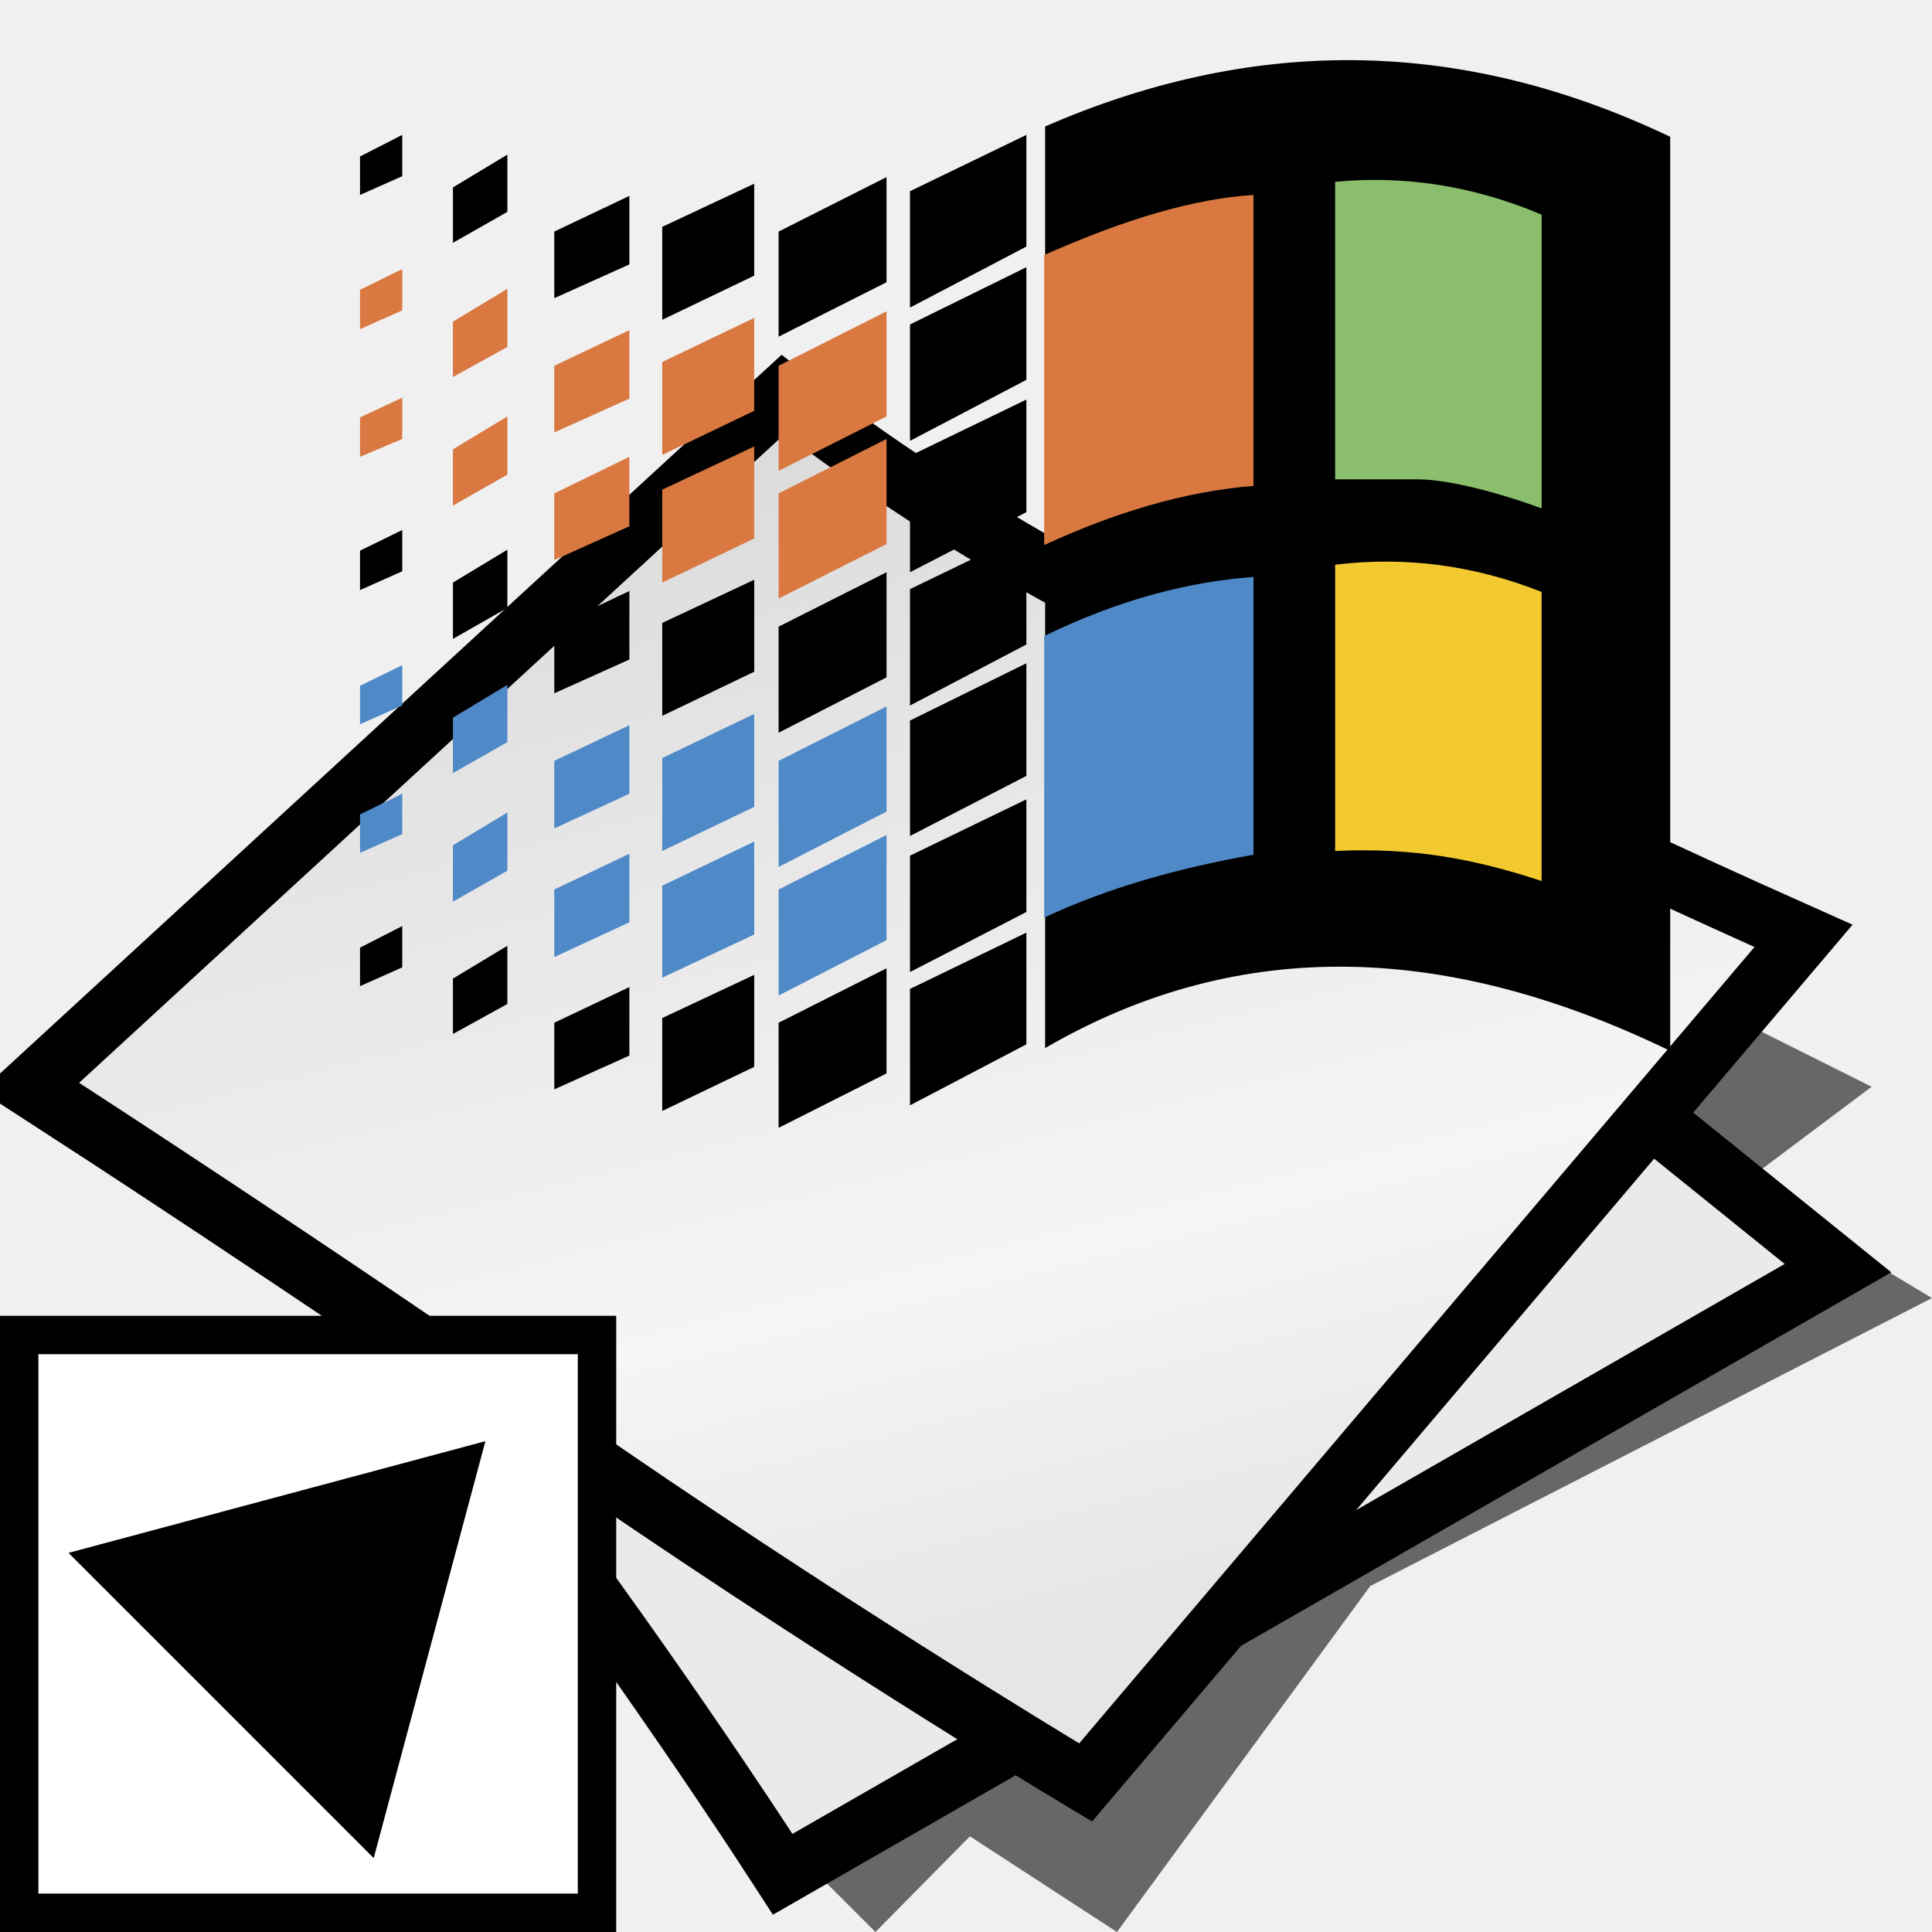
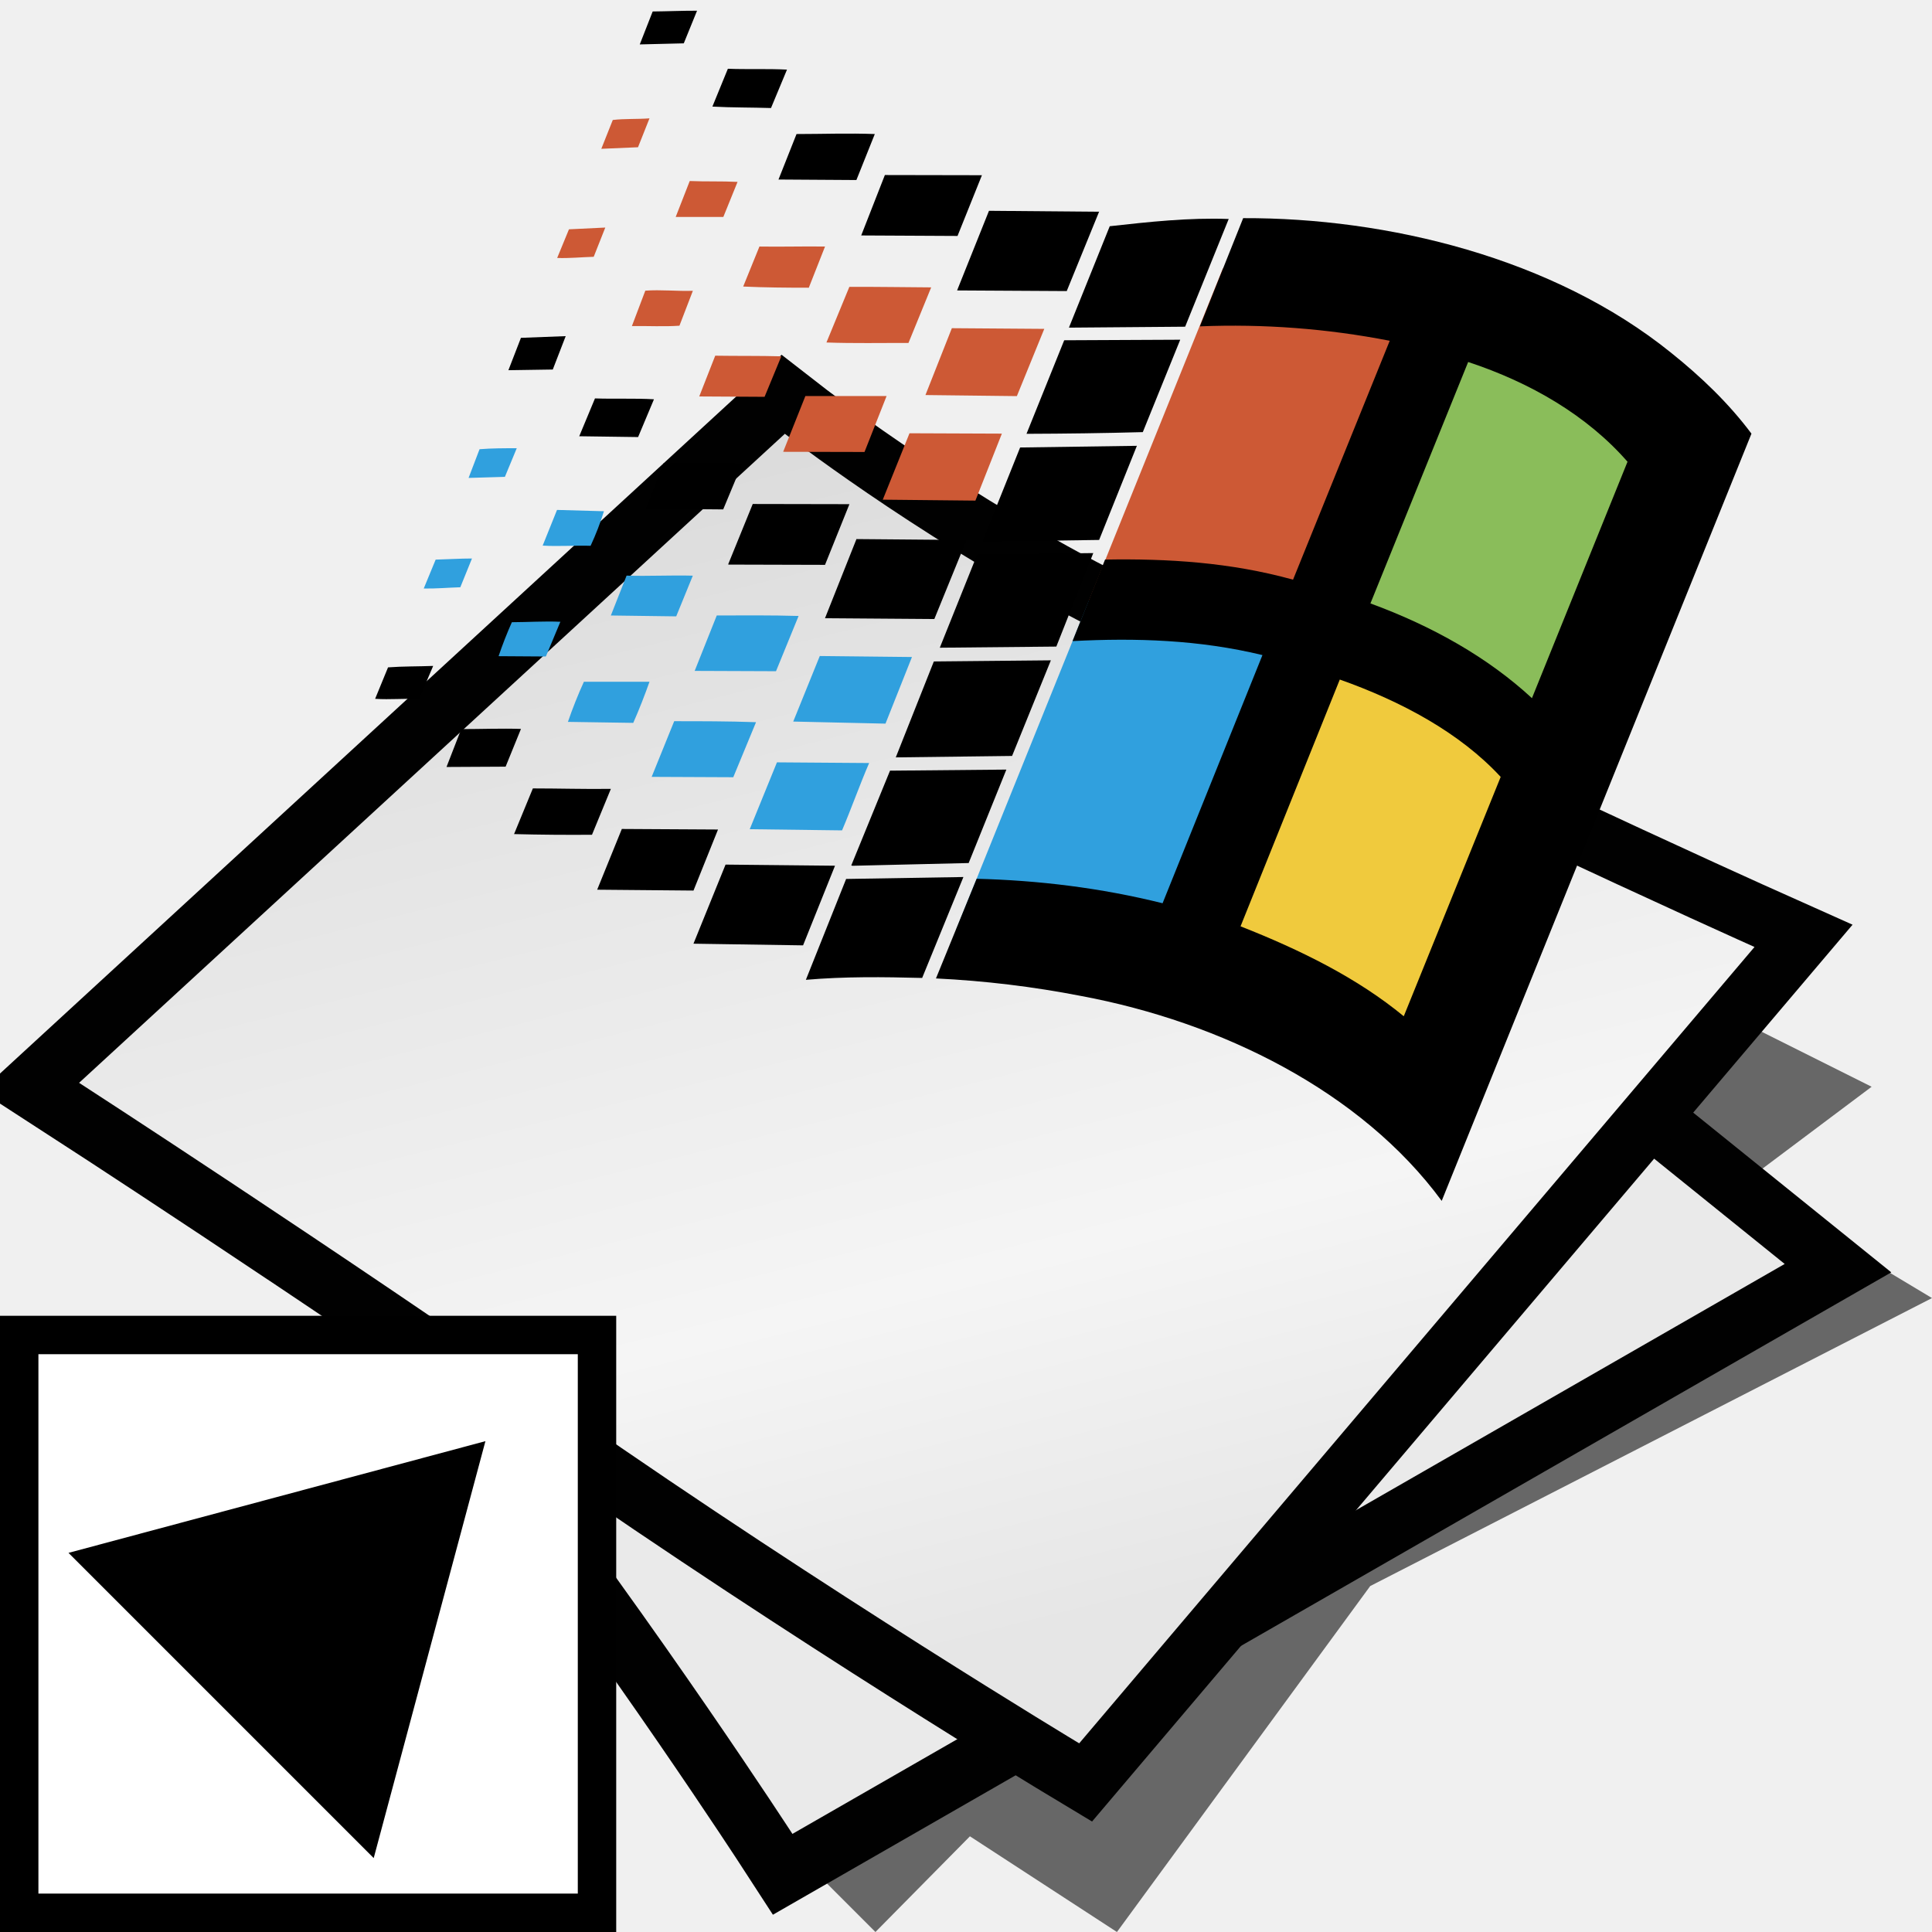
<svg xmlns="http://www.w3.org/2000/svg" version="1.1" width="64" height="64" color-interpolation="linearRGB" id="svg12" xml:space="preserve">
  <defs id="defs12" />
  <g id="g12" transform="translate(0,5)">
    <path style="fill:#010101;fill-opacity:0.573" d="m 27,57 2,2 3.13,-3.17 L 37,59 45.39,47.54 64,38 59,35 61,37 36,49 Z m 31,-23 4,-3 -4,-2 -3,3 z" id="path1" />
    <path style="fill:none;stroke:#010101;stroke-width:4" d="m 6.25,30 c 0,0 5.62,6 10.62,12.5 5,6.5 9.38,13.25 9.38,13.25 L 59.12,36.87 32,15 Z" id="path2" />
    <radialGradient id="gradient0" gradientUnits="userSpaceOnUse" cx="0" cy="0" r="64" gradientTransform="matrix(0.5714,0,0,0.3333,26,35)">
      <stop offset="1" stop-color="#eaeaea" id="stop2" />
      <stop offset="0.489" stop-color="#a3a3a3" id="stop3" />
    </radialGradient>
    <path style="fill:url(#gradient0)" d="m 6.25,30 c 0,0 5.62,6 10.62,12.5 5,6.5 9.38,13.25 9.38,13.25 L 59.12,36.87 32,15 Z" id="path3" />
    <path style="fill:none;stroke:#010101;stroke-width:4" d="m 2.62,30.87 c 0,0 8.33,5.39 16.38,11 8.44,5.88 16.75,10.88 16.75,10.88 L 58.12,26.37 c 0,0 -12.68,-5.67 -22.75,-11 -5.19,-2.75 -9.37,-6 -9.37,-6 z" id="path4" />
    <linearGradient id="gradient1" gradientUnits="userSpaceOnUse" x1="107.04" y1="-17.09" x2="118.33" y2="27.99">
      <stop offset="0" stop-color="#d6d6d6" id="stop4" />
      <stop offset="0.742" stop-color="#f5f5f5" id="stop5" />
      <stop offset="1" stop-color="#e6e6e6" id="stop6" />
    </linearGradient>
    <path style="fill:url(#gradient1)" d="m 2.62,30.87 c 0,0 8.33,5.39 16.38,11 8.44,5.88 16.75,10.88 16.75,10.88 L 58.12,26.37 c 0,0 -12.68,-5.67 -22.75,-11 -5.19,-2.75 -9.37,-6 -9.37,-6 z" id="path6" />
    <linearGradient id="gradient2" gradientUnits="userSpaceOnUse" x1="-47.14" y1="-15.78" x2="-28.46" y2="-37.85">
      <stop offset="0" stop-color="#010101" id="stop7" />
      <stop offset="1" stop-color="#9e9e9e" id="stop8" />
    </linearGradient>
    <path style="fill:none;stroke:url(#gradient2);stroke-width:1" d="" id="path8" />
    <linearGradient id="gradient3" gradientUnits="userSpaceOnUse" x1="-47.14" y1="-15.78" x2="-28.46" y2="-37.85">
      <stop offset="0" stop-color="#010101" id="stop9" />
      <stop offset="1" stop-color="#9e9e9e" id="stop10" />
    </linearGradient>
    <path style="fill:none;stroke:url(#gradient3);stroke-width:1" d="" id="path10" />
  </g>
-   <g id="g2" transform="translate(-58.37092,13.37667)">
-     <g id="g38" transform="matrix(0.2892549,0,0,0.2892549,8.511923,6.959366)">
-       <path d="m 292.062,-55.824 v 105.548 c 22.572,-13.113 46.541,-11.824 71.584,0.322 v -104.687 c -24.828,-11.824 -48.582,-11.179 -71.584,-1.183 z m -15.476,7.416 v 13.328 l 13.327,-6.987 v -12.789 z m 0,15.262 v 13.329 l 13.327,-6.987 v -12.898 z m 0,15.048 v 13.328 l 13.327,-6.879 v -12.897 z m 0,15.263 V 10.493 l 13.327,-6.987 v -12.791 z m 0,15.047 v 13.221 l 13.327,-6.88 V 5.656 Z m 0,15.477 v 13.329 l 13.327,-6.879 v -12.898 z m 0,15.262 v 13.328 l 13.327,-6.984 v -12.793 z m -15.047,-86.737 12.359,-6.235 v 12.039 l -12.359,6.234 z" id="path14" style="clip-rule:evenodd;fill-rule:evenodd" />
-       <path fill="#d97941" d="m 261.539,-28.416 12.359,-6.234 v 12.038 l -12.359,6.234 z m 0,14.617 12.359,-6.234 v 12.039 l -12.359,6.234 z" id="path15" style="clip-rule:evenodd;fill-rule:evenodd" />
-       <path d="m 261.539,1.464 12.359,-6.234 v 12.038 l -12.359,6.342 z" id="path16" style="clip-rule:evenodd;fill-rule:evenodd" />
-       <path fill="#4f89c8" d="m 261.539,16.834 12.359,-6.234 v 12.038 l -12.359,6.342 z m 0,14.727 12.359,-6.237 v 12.039 l -12.359,6.342 z" id="path17" style="clip-rule:evenodd;fill-rule:evenodd" />
-       <path d="m 261.539,46.822 12.359,-6.234 v 12.037 l -12.359,6.232 z m -13.327,-91.146 10.532,-4.944 v 10.533 l -10.532,5.053 z" id="path18" style="clip-rule:evenodd;fill-rule:evenodd" />
-       <path fill="#d97941" d="m 248.212,-28.847 10.532,-5.05 v 10.64 l -10.532,5.052 z m 0,14.618 10.532,-4.944 v 10.534 l -10.532,5.052 z" id="path19" style="clip-rule:evenodd;fill-rule:evenodd" />
-       <path d="m 248.212,1.034 10.532,-4.944 v 10.534 l -10.532,5.051 z" id="path20" style="clip-rule:evenodd;fill-rule:evenodd" />
-       <path fill="#4f89c8" d="m 248.212,16.512 10.532,-5.053 v 10.642 l -10.532,5.051 z m 0,14.617 10.532,-5.051 v 10.641 l -10.532,4.943 z" id="path21" style="clip-rule:evenodd;fill-rule:evenodd" />
-       <path d="m 248.212,46.283 10.532,-4.943 v 10.533 l -10.532,5.053 z m -12.363,-82.438 8.599,-3.869 v -7.846 l -8.599,4.084 z" id="path22" style="clip-rule:evenodd;fill-rule:evenodd" />
-       <path fill="#d97941" d="m 235.849,-20.785 8.599,-3.869 v -7.846 l -8.599,4.084 z m 0,14.618 8.599,-3.87 v -7.954 l -8.599,4.192 z" id="path23" style="clip-rule:evenodd;fill-rule:evenodd" />
-       <path d="m 235.849,9.095 8.599,-3.87 v -7.847 l -8.599,4.086 z" id="path24" style="clip-rule:evenodd;fill-rule:evenodd" />
-       <path fill="#4f89c8" d="m 235.849,24.573 8.599,-3.977 v -7.846 l -8.599,4.084 z m 0,14.726 8.599,-3.977 v -7.847 l -8.599,4.086 z" id="path25" style="clip-rule:evenodd;fill-rule:evenodd" />
-       <path d="m 235.849,54.451 8.599,-3.869 v -7.846 l -8.599,4.086 z m -11.608,-103.289 6.234,-3.761 v 6.556 l -6.234,3.546 z" id="path26" style="clip-rule:evenodd;fill-rule:evenodd" />
-       <path fill="#d97941" d="m 224.241,-33.467 6.234,-3.762 v 6.663 l -6.234,3.44 z m 0,14.617 6.234,-3.762 v 6.663 l -6.234,3.548 z" id="path27" style="clip-rule:evenodd;fill-rule:evenodd" />
-       <path d="m 224.241,-3.587 6.234,-3.763 v 6.664 l -6.234,3.547 z" id="path28" style="clip-rule:evenodd;fill-rule:evenodd" />
-       <path fill="#4f89c8" d="m 224.241,11.888 6.234,-3.761 v 6.557 l -6.234,3.547 z m 0,14.619 6.234,-3.761 v 6.663 l -6.234,3.546 z" id="path29" style="clip-rule:evenodd;fill-rule:evenodd" />
-       <path d="m 224.241,41.77 6.234,-3.762 v 6.664 l -6.234,3.439 z m -10.64,-94.155 4.836,-2.471 v 4.729 l -4.836,2.149 z" id="path30" style="clip-rule:evenodd;fill-rule:evenodd" />
-       <path fill="#d97941" d="m 213.601,-37.123 4.836,-2.364 v 4.729 l -4.836,2.15 z m 0,14.618 4.836,-2.256 v 4.728 l -4.836,2.042 z" id="path31" style="clip-rule:evenodd;fill-rule:evenodd" />
-       <path d="m 213.601,-7.242 4.836,-2.364 v 4.728 l -4.836,2.15 z" id="path32" style="clip-rule:evenodd;fill-rule:evenodd" />
-       <path fill="#4f89c8" d="m 213.601,8.236 4.836,-2.365 v 4.622 l -4.836,2.149 z m 0,14.724 4.836,-2.364 v 4.622 l -4.836,2.15 z" id="path33" style="clip-rule:evenodd;fill-rule:evenodd" />
-       <path d="m 213.601,38.223 4.836,-2.473 v 4.73 l -4.836,2.151 z" id="path34" style="clip-rule:evenodd;fill-rule:evenodd" />
-       <path d="m 291.954,-41.099 c 9.459,-4.191 17.197,-6.449 23.971,-6.879 v 33.32 c -8.062,0.644 -16.016,3.117 -23.971,6.771 z" fill="#d97941" id="path35" style="clip-rule:evenodd;fill-rule:evenodd" />
-       <path d="m 325.275,-49.483 v 34.072 h 9.459 c 4.191,0 11.07,2.149 14.188,3.332 v -33.642 c -7.847,-3.331 -15.8,-4.514 -23.647,-3.762 z" fill="#8abe6c" id="path36" style="clip-rule:evenodd;fill-rule:evenodd" />
-       <path d="M 325.275,-5.63 V 27.152 c 9.137,-0.43 16.123,0.968 23.646,3.439 V -2.513 c -7.846,-3.117 -15.799,-4.084 -23.646,-3.117 z" fill="#f2ca30" id="path37" style="clip-rule:evenodd;fill-rule:evenodd" />
-       <path d="m 291.954,2.539 c 8.814,-4.299 16.768,-6.234 23.971,-6.771 V 27.581 c -8.492,1.506 -16.66,3.765 -23.971,7.202 z" fill="#4f89c8" id="path38" style="clip-rule:evenodd;fill-rule:evenodd" />
-     </g>
-   </g>
  <g id="g2-7" style="overflow:visible" transform="scale(0.2544732)">
    <path style="fill:#ffffff;stroke:#000000;stroke-width:5" d="M 77.716,173.784 H 2.5 V 249 h 75.216 z" id="path1054-5" />
    <path style="stroke:none" d="M 63.19,187.605 55.919,214.741 48.648,241.878 28.783,222.013 8.917,202.147 36.054,194.876 Z" id="path1055-3" />
  </g>
+   <g id="g2" transform="matrix(0.8660773,0,0,0.8660773,68.95204,-7.829487)">
+     <path d="m -43.041,44.586 5.073,-12.566 c 2.406,-0.127 6.326,0.413 8.756,1 l -5.214,12.929 c -2.373,-0.592 -6.262,-1.299 -8.615,-1.363" fill="#30a0de" id="path16" style="stroke-width:2.387" />
+     <path d="m -20.241,38.073 -5.269,12.991 c -1.762,-1.454 -6.598,-4.204 -8.914,-5.116 l 5.214,-12.929 c 2.361,0.84 7.396,3.366 8.969,5.054" fill="#f0ca3d" id="path17" style="stroke-width:2.387" />
+     <path d="m -15.06,26.044 -5.18,12.029 c -1.693,-1.549 -6.584,-4.182 -8.971,-5.054 l 5.235,-12.951 c 2.378,0.795 7.357,4.199 8.916,5.975" fill="#8abd5a" id="path18" style="stroke-width:2.387" />
+     <path d="m -37.968,32.019 5.128,-12.714 c 2.421,-0.084 6.434,0.294 8.864,0.764 l -5.235,12.951 c -2.397,-0.666 -6.364,-1.046 -8.756,-1" fill="#cd5935" id="path19" style="stroke-width:2.387" />
+     <path d="m -55.393,36.689 -2.499,-0.038 c 0.172,-0.504 0.396,-1.065 0.611,-1.535 h 2.509 c -0.177,0.501 -0.396,1.067 -0.621,1.573 m 3.824,2.079 -3.12,-0.014 0.862,-2.129 c 1.036,0 2.079,0 3.13,0.038 l -0.871,2.106 m 5.197,-0.544 c -0.363,0.84 -0.676,1.731 -1.036,2.576 l -3.531,-0.045 1.041,-2.557 3.526,0.026 m -12.363,-4.075 -1.81,-0.012 a 14.753,14.753 0 0 1 0.508,-1.299 c 0.625,-0.002 1.244,-0.045 1.855,-0.017 l -0.554,1.327 m -3.273,-2.647 c -0.461,0.014 -0.929,0.057 -1.399,0.048 l 0.456,-1.105 c 0.466,-0.012 0.929,-0.043 1.389,-0.043 l -0.446,1.101 m 8.257,1.112 -2.499,-0.033 0.602,-1.525 c 0.84,0.026 1.688,-0.021 2.533,0.002 l -0.635,1.556 m 3.817,2.098 -3.111,-0.012 0.845,-2.12 c 1.046,-0.002 2.084,-0.012 3.13,0.019 l -0.864,2.113 m 4.187,2.005 -3.528,-0.079 1.015,-2.507 3.526,0.038 -1.012,2.547 m -11.28,-6.801 c -0.611,-0.019 -1.232,0.031 -1.833,-0.007 l 0.549,-1.365 1.795,0.05 a 10.609,10.609 0 0 1 -0.511,1.323 m -3.278,-2.638 -1.389,0.041 0.42,-1.098 c 0.461,-0.038 0.955,-0.038 1.423,-0.038 l -0.454,1.096" fill="#30a0de" id="path20-4" style="stroke-width:2.387" />
+     <path d="m -50.37,24.218 -2.499,-0.014 0.611,-1.559 c 0.84,0.014 1.683,0 2.528,0.024 l -0.64,1.549 m 0.711,2.103 0.85,-2.134 h 3.106 l -0.845,2.141 -3.111,-0.007 m 7.353,1.867 -3.543,-0.036 1.022,-2.54 3.533,0.014 -1.012,2.561 m -11.32,-6.689 c -0.587,0.041 -1.213,0.005 -1.819,0.014 l 0.513,-1.354 c 0.597,-0.045 1.213,0.026 1.819,0.005 l -0.513,1.334 m -3.278,-2.635 c -0.47,0.014 -0.938,0.062 -1.399,0.045 l 0.451,-1.096 1.389,-0.067 -0.442,1.117 m 8.226,1.184 c -0.847,0 -1.683,-0.007 -2.509,-0.045 l 0.621,-1.53 c 0.836,0.014 1.673,-0.012 2.509,0 l -0.621,1.576 m 3.812,2.113 c -1.046,-0.005 -2.094,0.019 -3.137,-0.019 l 0.876,-2.127 c 1.046,-0.007 2.074,0.014 3.13,0.019 l -0.869,2.127 m 4.147,2.032 -3.497,-0.041 1.01,-2.557 3.535,0.026 -1.048,2.571 m -11.229,-6.851 h -1.821 l 0.537,-1.375 c 0.611,0.026 1.217,0.002 1.829,0.033 l -0.544,1.342 m -3.263,-2.667 -1.404,0.06 0.439,-1.103 c 0.461,-0.055 0.933,-0.026 1.404,-0.062 l -0.439,1.105" fill="#cd5935" id="path21" style="stroke-width:2.387" />
+     <path d="m -56.973,40.969 c -0.998,0.007 -1.981,0 -2.979,-0.026 l 0.719,-1.747 c 0.993,0 1.991,0.031 2.984,0.017 l -0.723,1.757 m 22.688,-19.434 -4.445,0.036 1.561,-3.879 c 1.511,-0.167 3.034,-0.334 4.55,-0.277 l -1.666,4.12 m -19.177,-10.838 -1.683,0.041 0.494,-1.26 c 0.563,-0.005 1.139,-0.031 1.697,-0.029 l -0.508,1.249 m 3.337,2.473 c -0.745,-0.024 -1.492,-0.014 -2.242,-0.055 l 0.592,-1.447 c 0.745,0.029 1.502,-0.007 2.261,0.033 l -0.611,1.468 m 11.311,7.002 -4.194,-0.024 1.22,-3.046 4.211,0.036 -1.237,3.034 m -7.861,-2.127 0.905,-2.311 3.712,0.007 -0.933,2.323 -3.683,-0.019 m -0.186,-2.12 -2.979,-0.019 0.69,-1.74 c 0.988,0 1.991,-0.038 2.994,0 l -0.704,1.759 m 10.953,9.642 c -1.482,0.041 -2.974,0.06 -4.447,0.065 l 1.442,-3.578 4.438,-0.021 -1.432,3.535 m -1.669,4.123 -4.438,0.064 -0.024,-0.012 1.439,-3.588 4.466,-0.064 -1.444,3.6 m -22.595,-6.491 0.48,-1.239 1.712,-0.065 -0.494,1.277 -1.697,0.026 m 16.5,10.614 1.432,-3.569 4.438,-0.05 -1.413,3.576 -4.457,0.043 m -11.54,-8.057 -2.251,-0.031 0.602,-1.447 c 0.745,0.026 1.506,-0.01 2.256,0.033 l -0.606,1.444 m 11.33,6.961 -4.182,-0.031 1.203,-3.027 4.211,0.036 -1.232,3.022 m -4.182,-2.072 -3.679,-0.01 -0.026,-0.007 0.941,-2.311 3.698,0.007 -0.933,2.32 m -3.896,-2.12 -2.955,-0.026 0.676,-1.74 c 1.007,-0.014 2.015,-0.007 3.013,0.005 l -0.733,1.762 m 11.062,9.398 -0.014,0.031 -4.447,0.055 1.456,-3.669 4.476,-0.043 -1.471,3.626 m -1.673,4.127 -4.447,0.105 -0.043,-0.014 1.482,-3.624 4.45,-0.041 -1.442,3.574 m -21.019,-6.276 c -0.549,-0.024 -1.11,0.033 -1.683,-0.005 l 0.494,-1.203 c 0.578,-0.043 1.155,-0.033 1.726,-0.055 l -0.537,1.263 m 19.239,10.671 c -1.482,-0.038 -2.96,-0.057 -4.447,0.072 l 1.54,-3.858 4.486,-0.074 -1.578,3.86 m -15.932,-8.081 -2.261,0.012 0.563,-1.449 c 0.769,0 1.53,-0.031 2.285,-0.007 l -0.587,1.444 m 11.377,6.835 -4.192,-0.064 1.227,-3.025 4.187,0.043 -1.222,3.046 m -7.875,-2.129 0.943,-2.323 3.679,0.021 -0.938,2.335 -3.683,-0.033" id="path22" style="stroke-width:2.387" />
+     <path d="m -17.364,26.701 c -1.547,-1.771 -3.707,-3.027 -6.095,-3.815 l -3.738,9.234 c 2.382,0.874 4.495,2.07 6.178,3.624 z m -4.851,12.055 c -1.561,-1.69 -3.8,-2.891 -6.154,-3.724 l -3.796,9.439 c 2.313,0.91 4.481,1.986 6.243,3.44 z m 9.592,-13.13 -11.848,29.346 c -3.082,-4.192 -8.429,-6.835 -13.791,-7.837 a 38.809,38.809 0 0 0 -5.553,-0.671 l 1.556,-3.812 c 2.359,0.06 4.727,0.344 7.112,0.936 l 3.82,-9.492 c -2.425,-0.587 -4.848,-0.661 -7.264,-0.535 l 1.244,-3.118 c 2.397,-0.041 4.794,0.105 7.19,0.769 l 3.698,-9.138 a 31.332,31.332 0 0 0 -7.26,-0.551 l 1.654,-4.139 c 5.503,-0.019 11.867,1.511 16.374,5.154 1.132,0.907 2.191,1.915 3.068,3.089" fill-rule="evenodd" clip-rule="evenodd" id="path23" style="stroke-width:2.387" />
+   </g>
</svg>
